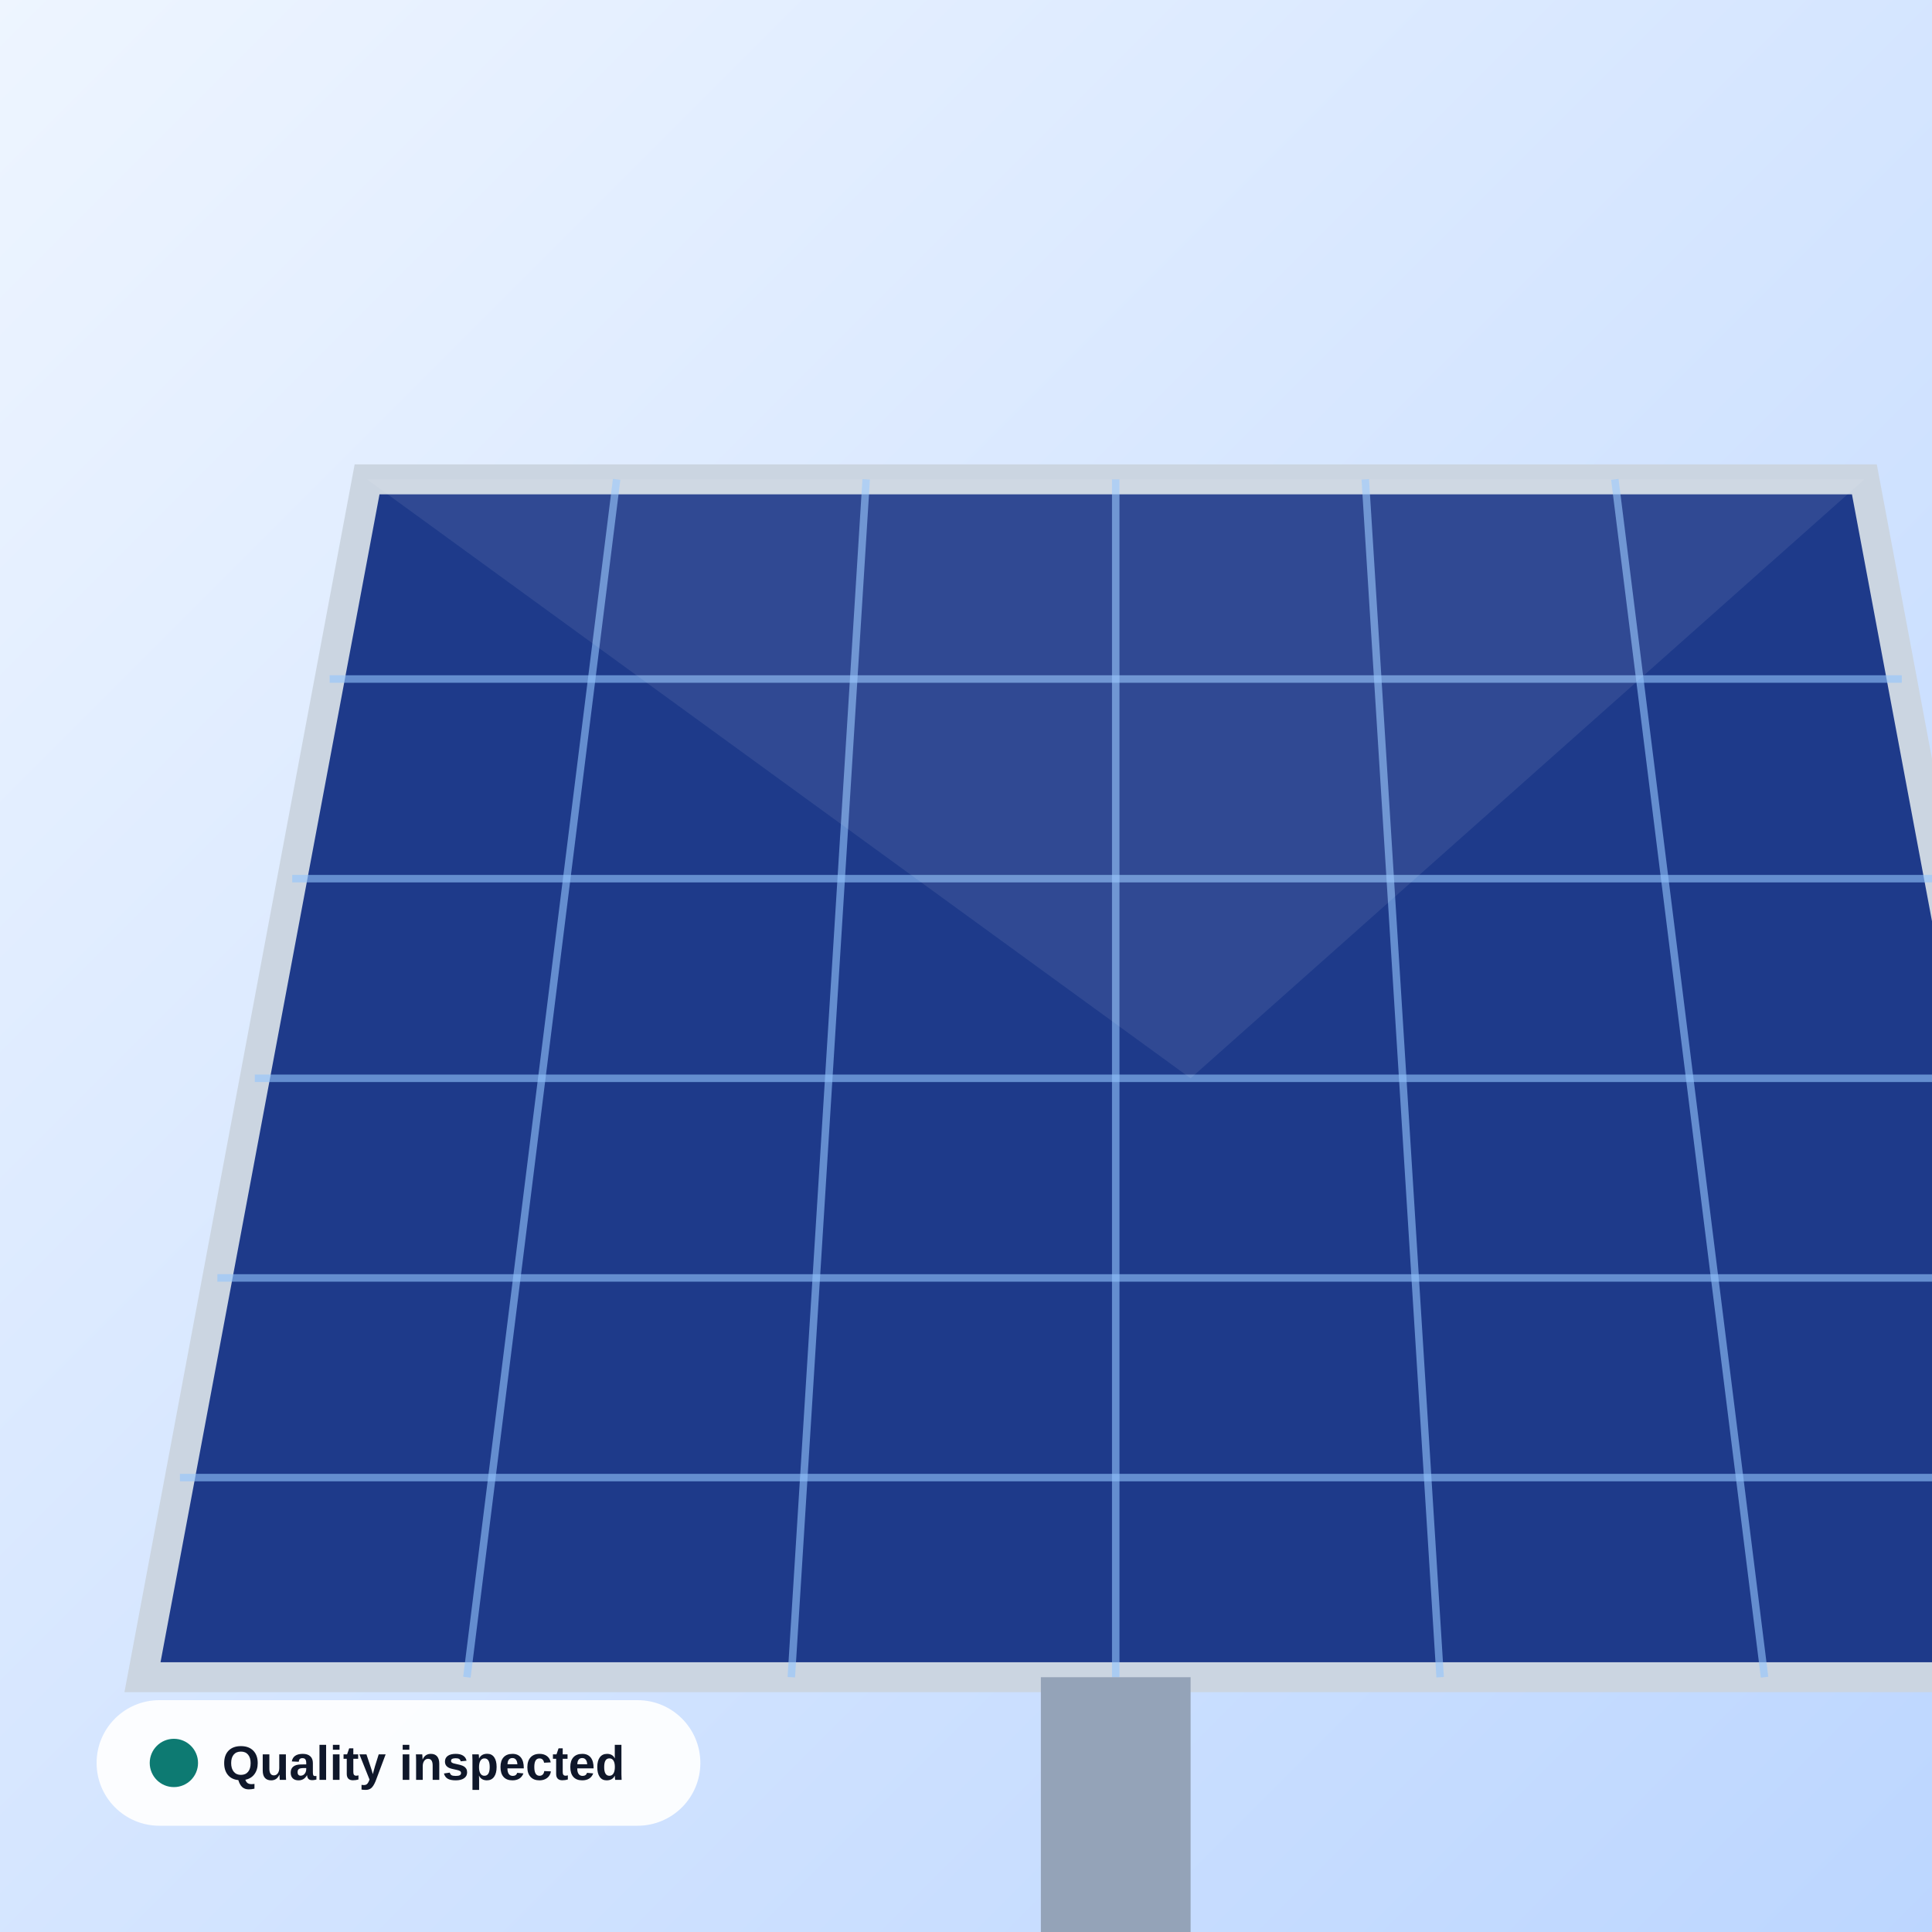
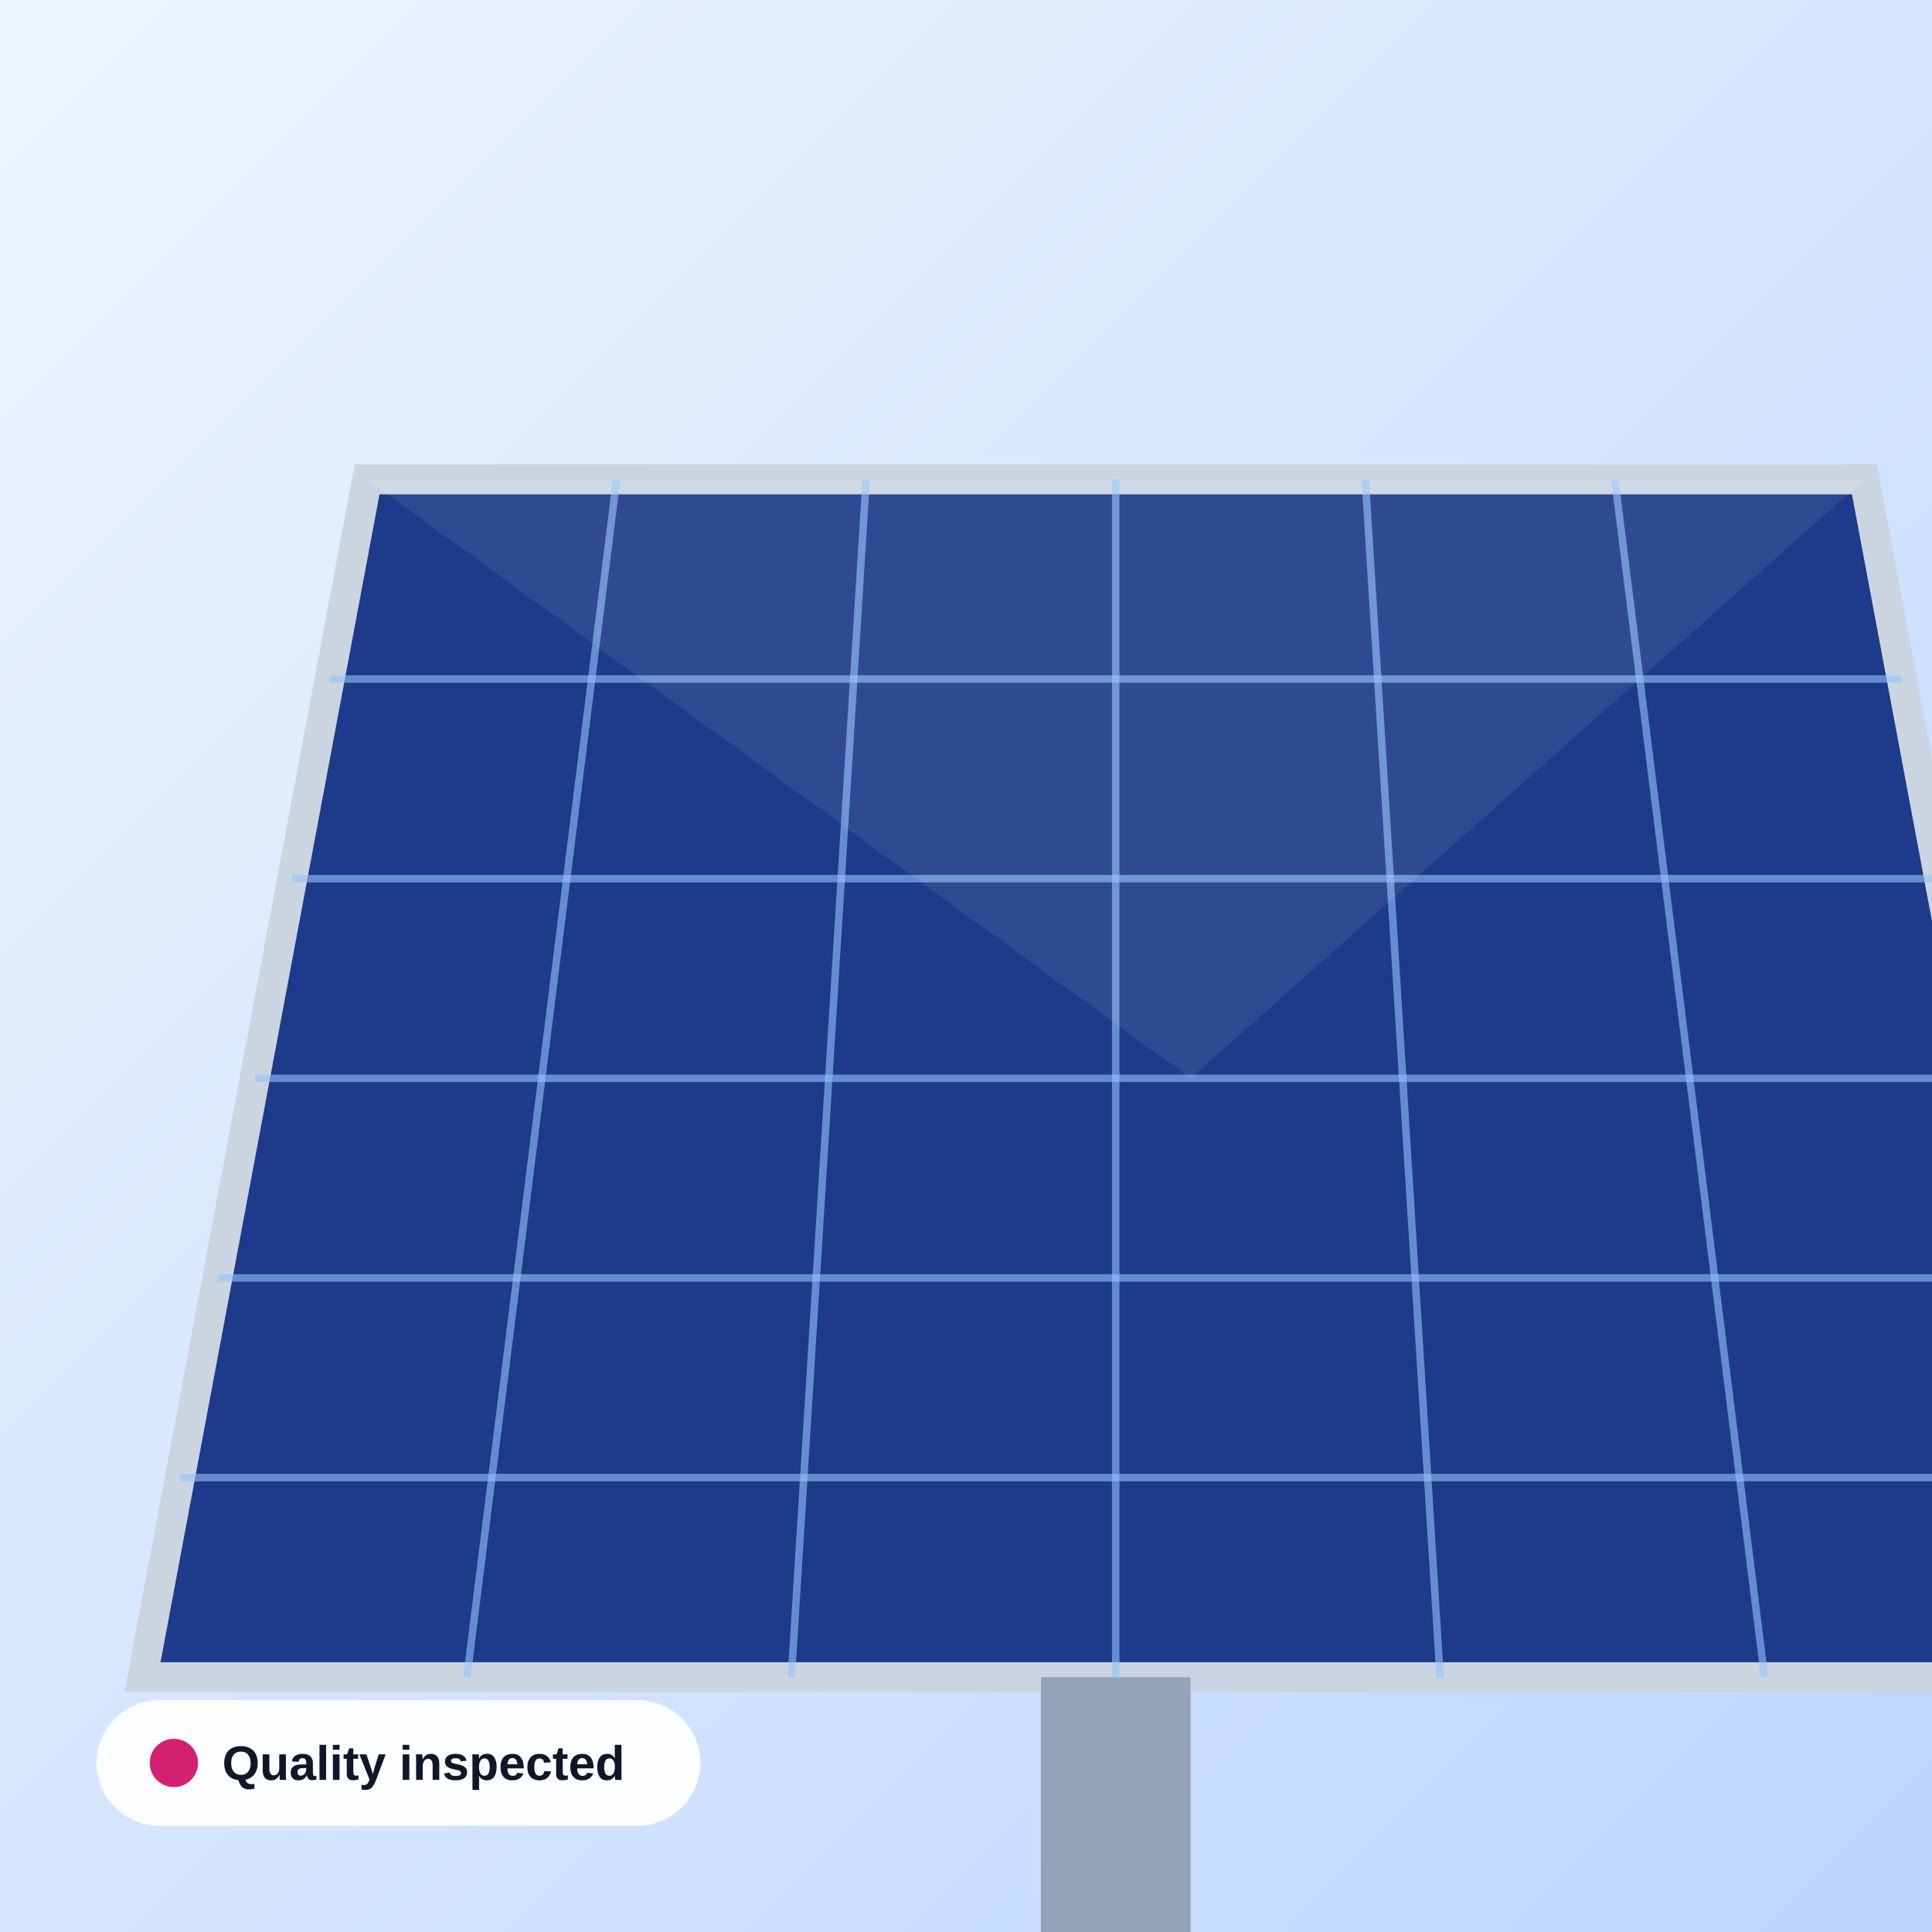
<svg xmlns="http://www.w3.org/2000/svg" viewBox="0 0 800 800" width="800" height="800" role="img">
  <defs>
    <linearGradient id="screen" x1="0" y1="0" x2="1" y2="1">
      <stop offset="0" stop-color="#0b1a44" />
      <stop offset="0.55" stop-color="#0f172a" />
      <stop offset="1" stop-color="#132b7a" />
    </linearGradient>
    <linearGradient id="glare" x1="0" y1="0" x2="1" y2="1">
      <stop offset="0" stop-color="#ffffff" stop-opacity="0.18" />
      <stop offset="0.4" stop-color="#ffffff" stop-opacity="0" />
    </linearGradient>
    <linearGradient id="bgLight" x1="0" y1="0" x2="0" y2="1">
      <stop offset="0" stop-color="#f8fafc" />
      <stop offset="1" stop-color="#e2e8f0" />
    </linearGradient>
    <radialGradient id="bgDark" cx="0.5" cy="0.45" r="0.7">
      <stop offset="0" stop-color="#1e3a8a" />
      <stop offset="0.6" stop-color="#0f172a" />
      <stop offset="1" stop-color="#020617" />
    </radialGradient>
    <linearGradient id="bgBlue" x1="0" y1="0" x2="1" y2="1">
      <stop offset="0" stop-color="#eef5ff" />
      <stop offset="1" stop-color="#bcd6ff" />
    </linearGradient>
    <pattern id="grid" width="40" height="40" patternUnits="userSpaceOnUse">
      <path d="M40 0 H0 V40" fill="none" stroke="#94a3b8" stroke-width="1" opacity="0.18" />
    </pattern>
  </defs>
  <rect width="800" height="800" fill="url(#bgBlue)" />
  <g transform="translate(400 400) scale(1.55) translate(-400 -400) translate(40 30)">
    <path d="M200 240 L600 240 L660 560 L140 560 Z" fill="#1e3a8a" stroke="#cbd5e1" stroke-width="8" />
    <line x1="266.667" y1="240" x2="226.667" y2="560" stroke="#93c5fd" stroke-width="2" opacity="0.6" />
    <line x1="333.333" y1="240" x2="313.333" y2="560" stroke="#93c5fd" stroke-width="2" opacity="0.6" />
    <line x1="400" y1="240" x2="400" y2="560" stroke="#93c5fd" stroke-width="2" opacity="0.6" />
    <line x1="466.667" y1="240" x2="486.667" y2="560" stroke="#93c5fd" stroke-width="2" opacity="0.6" />
    <line x1="533.333" y1="240" x2="573.333" y2="560" stroke="#93c5fd" stroke-width="2" opacity="0.6" />
    <line x1="190" y1="293.333" x2="610" y2="293.333" stroke="#93c5fd" stroke-width="2" opacity="0.6" />
    <line x1="180" y1="346.667" x2="620" y2="346.667" stroke="#93c5fd" stroke-width="2" opacity="0.6" />
    <line x1="170" y1="400" x2="630" y2="400" stroke="#93c5fd" stroke-width="2" opacity="0.6" />
    <line x1="160" y1="453.333" x2="640" y2="453.333" stroke="#93c5fd" stroke-width="2" opacity="0.6" />
    <line x1="150" y1="506.667" x2="650" y2="506.667" stroke="#93c5fd" stroke-width="2" opacity="0.6" />
    <path d="M200 240 L600 240 L420 400 Z" fill="#ffffff" opacity="0.08" />
    <rect x="380" y="560" width="40" height="70" fill="#94a3b8" />
  </g>
  <rect x="40" y="704" width="250" height="52" rx="26" fill="#ffffff" opacity="0.92" />
-   <circle cx="72" cy="730" r="10" fill="#0d7a72" />
+   <circle cx="72" cy="730" r="10" fill="#d42073" />
  <text x="92" y="737" font-family="Arial, Helvetica, sans-serif" font-size="20" font-weight="700" fill="#0f172a">Quality inspected</text>
</svg>
